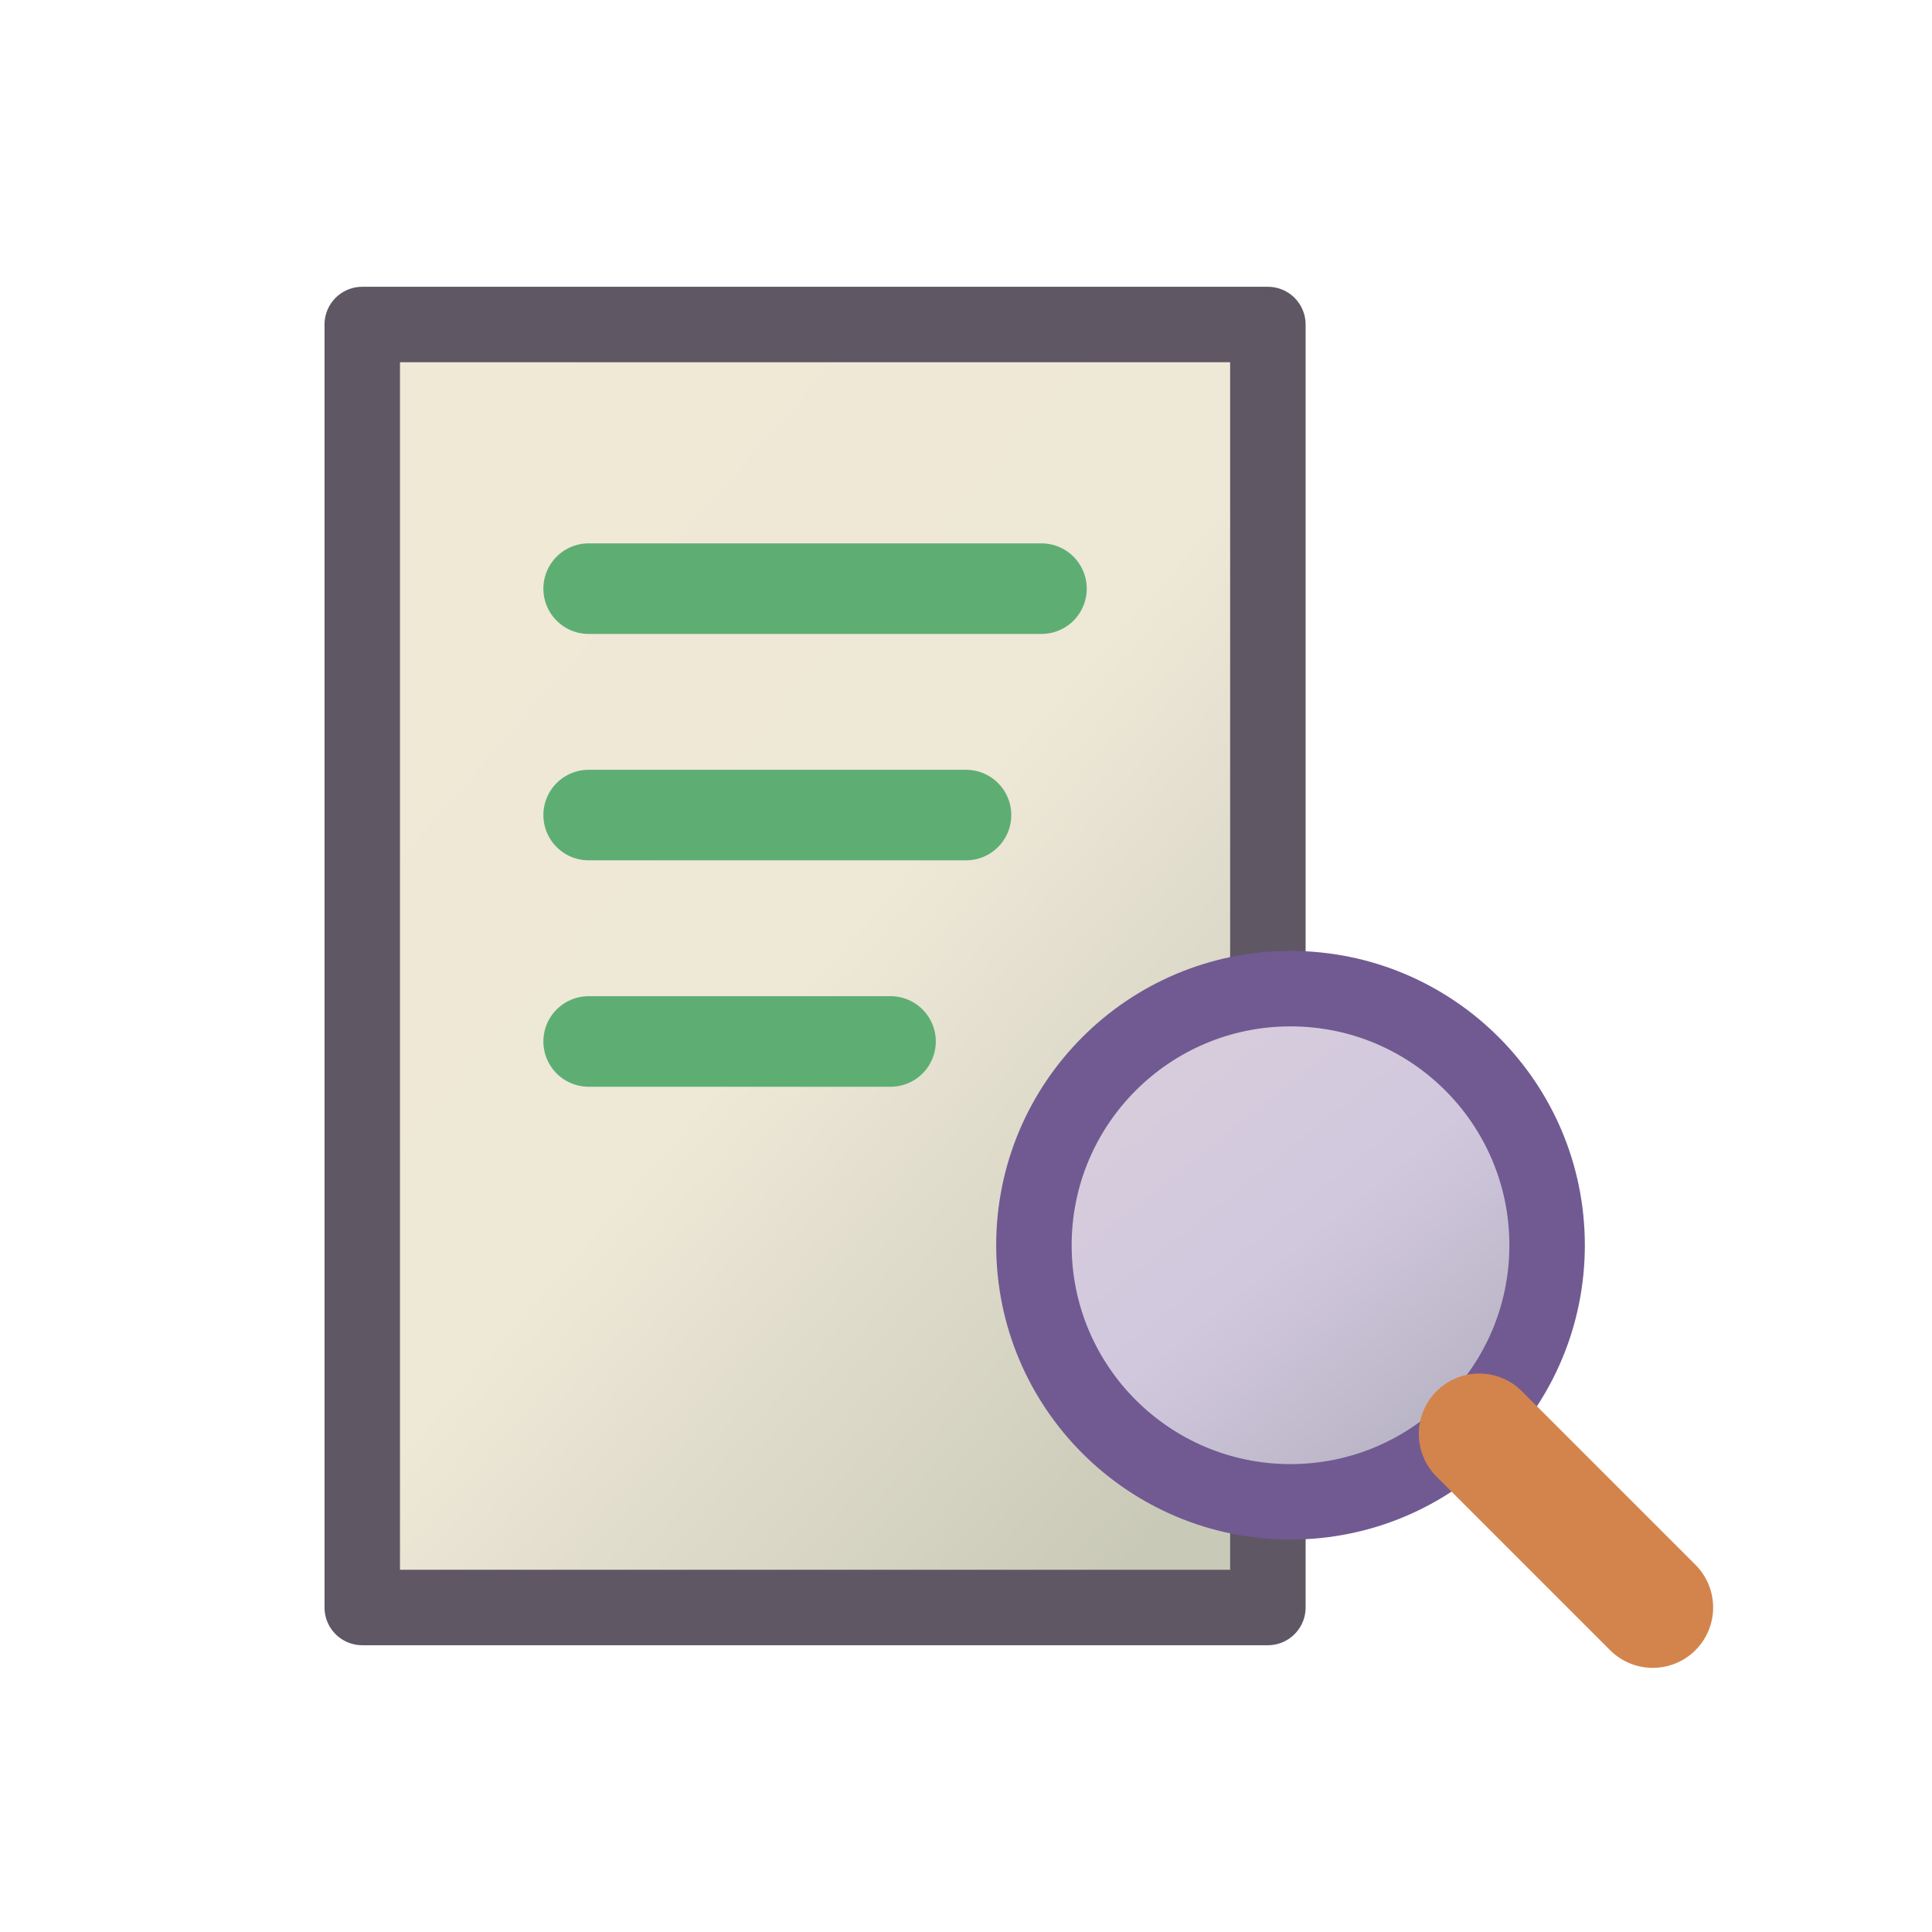
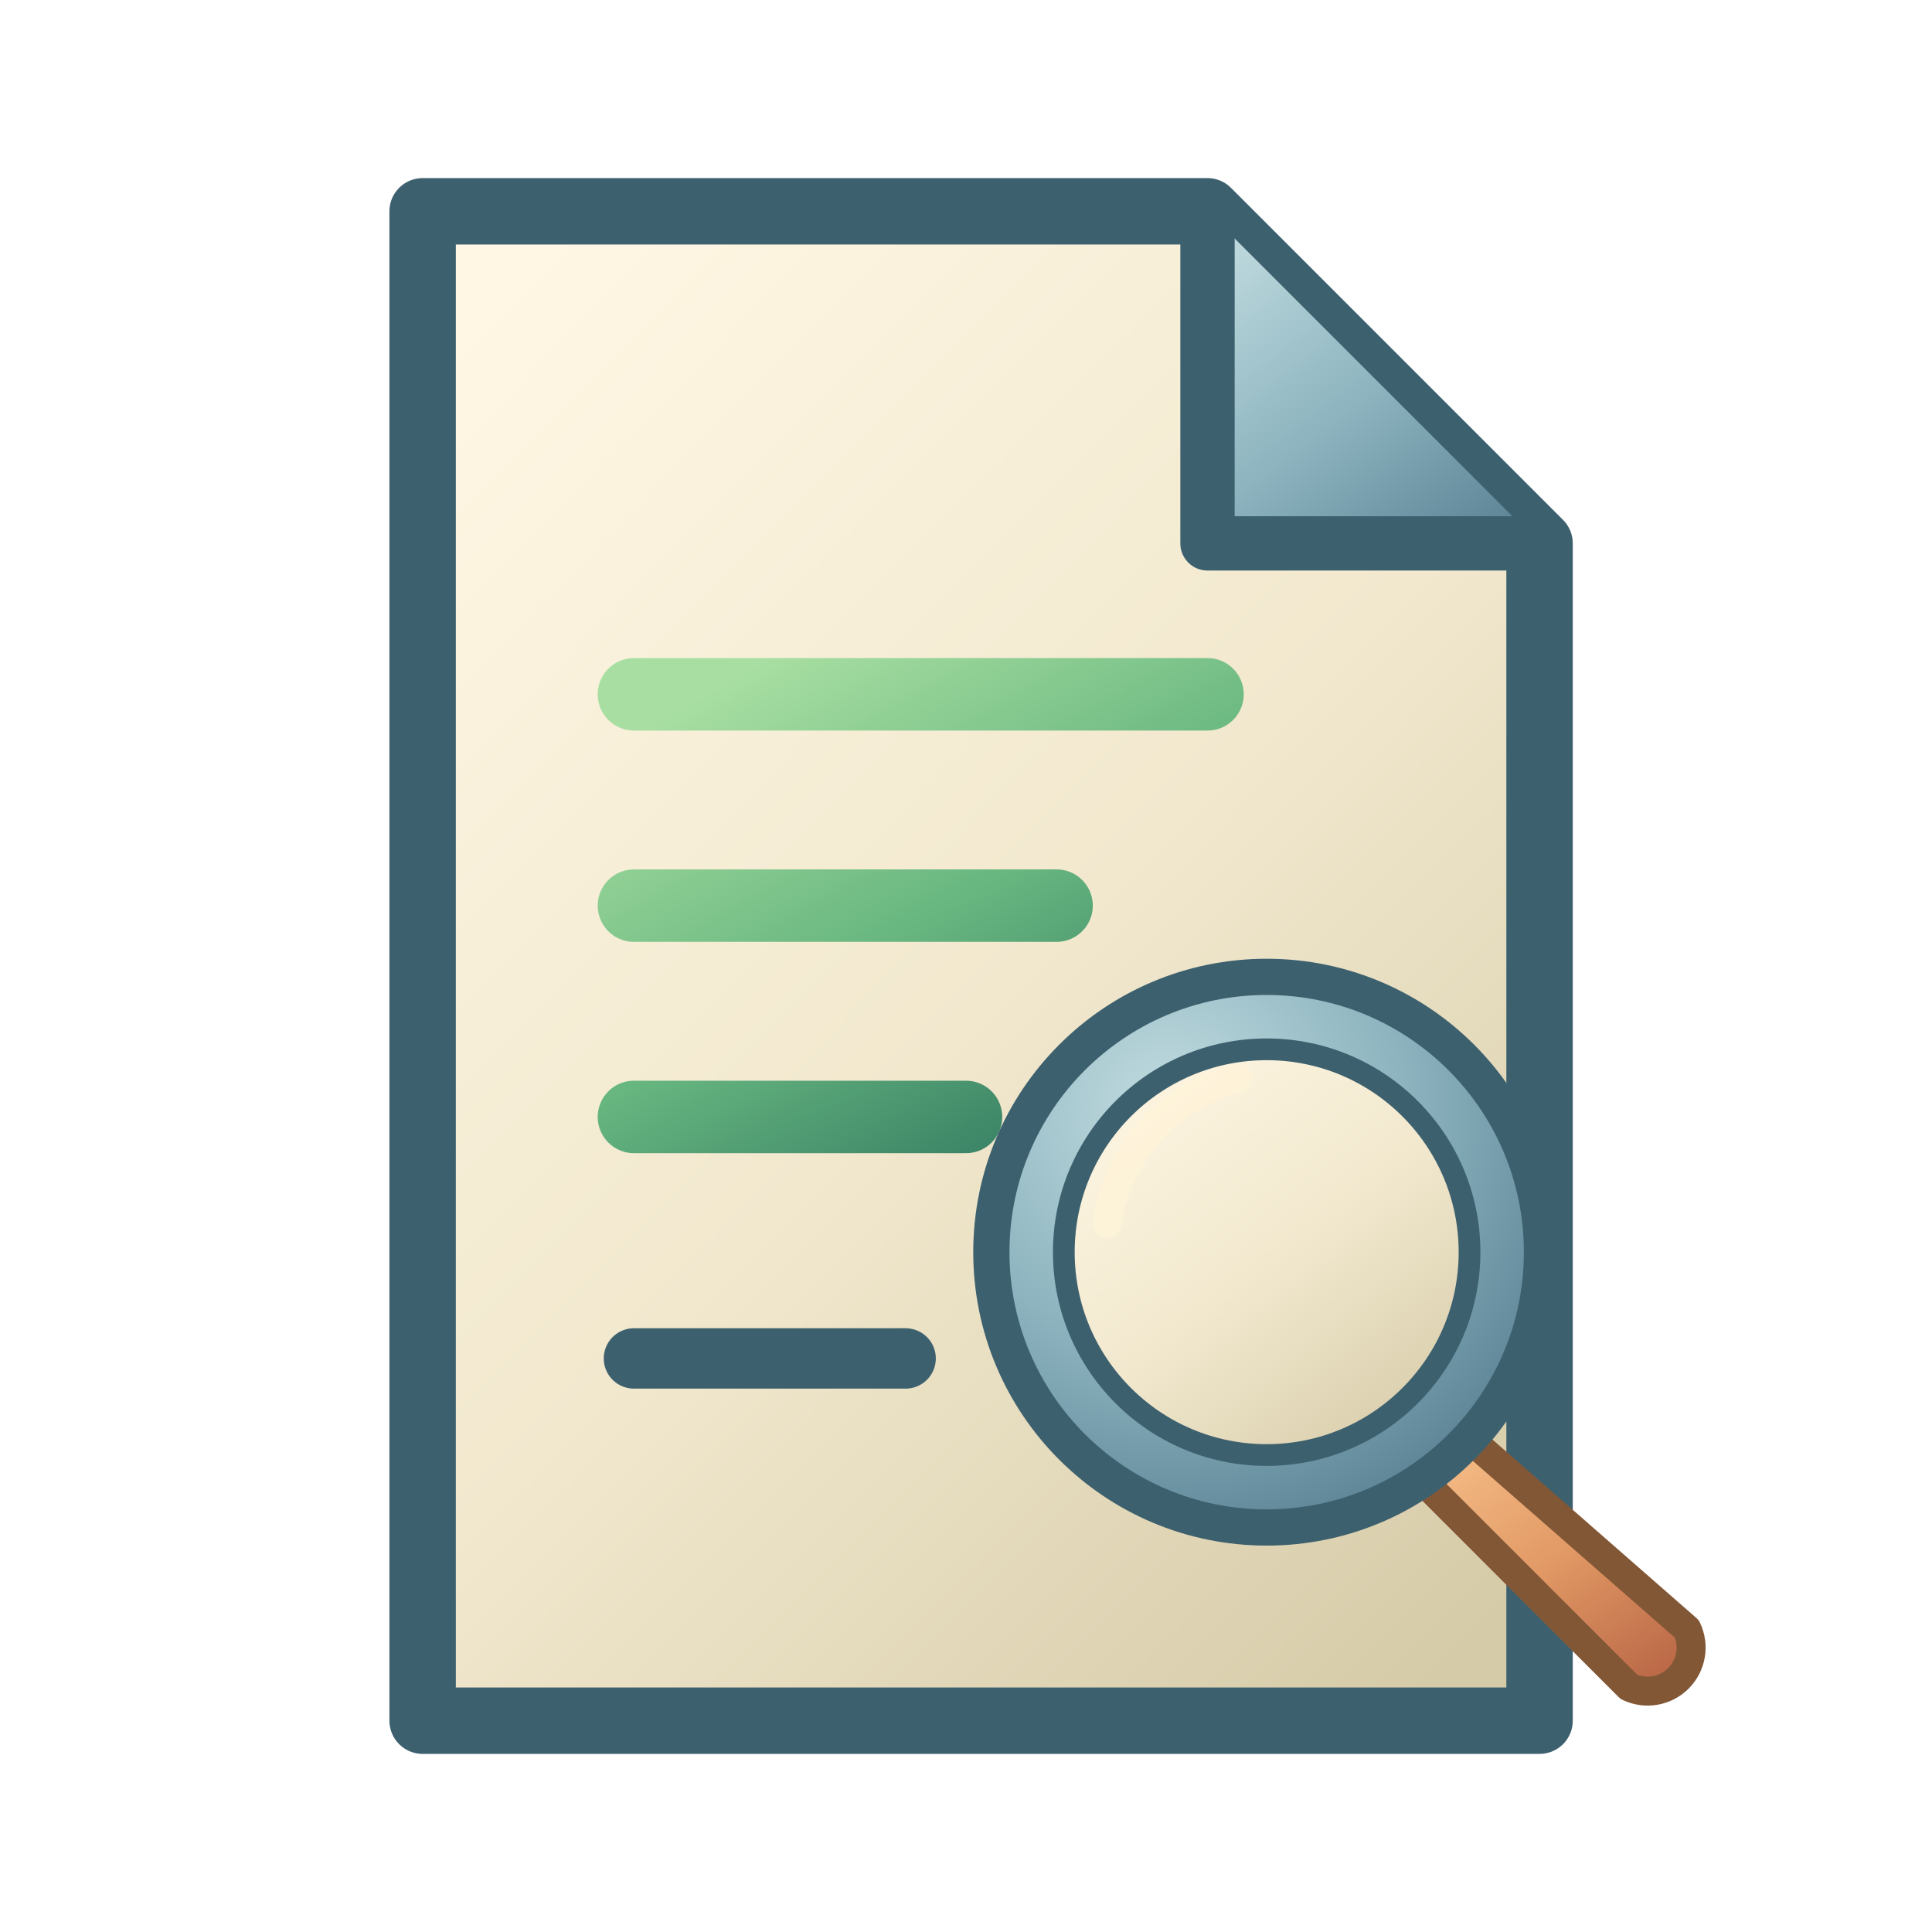
- <svg xmlns="http://www.w3.org/2000/svg" viewBox="0 0 64 64" role="img" aria-labelledby="ui-research-title" data-ui-icon="research" focusable="false">
+ <svg xmlns="http://www.w3.org/2000/svg" width="64" height="64" viewBox="0 0 64 64" role="img" aria-labelledby="ui-research-title" aria-describedby="ui-research-description" data-ui-icon="research" focusable="false">
  <defs>
-     <linearGradient id="ui-research-material-0" x1="0" y1="0" x2="0.8" y2="1">
-       <stop stop-color="#f0e9d6" />
-       <stop offset="0.55" stop-color="#eee8d7" />
-       <stop offset="1" stop-color="#c9c9b8" />
+     <linearGradient id="ui-research-leaf" x1="12%" y1="0%" x2="88%" y2="100%">
+       <stop offset="0" stop-color="#a8dea1" />
+       <stop offset="0.52" stop-color="#68b780" />
+       <stop offset="1" stop-color="#347b62" />
    </linearGradient>
-     <linearGradient id="ui-research-material-1" x1="0" y1="0" x2="0.8" y2="1">
-       <stop stop-color="#d9cfdb" />
-       <stop offset="0.55" stop-color="#d2c8de" />
-       <stop offset="1" stop-color="#b2afbe" />
+     <linearGradient id="ui-research-paper" x1="12%" y1="0%" x2="88%" y2="100%">
+       <stop offset="0" stop-color="#fff7e4" />
+       <stop offset="0.52" stop-color="#f1e8ce" />
+       <stop offset="1" stop-color="#d6cba8" />
    </linearGradient>
+     <linearGradient id="ui-research-metal" x1="12%" y1="0%" x2="88%" y2="100%">
+       <stop offset="0" stop-color="#c1dce0" />
+       <stop offset="0.52" stop-color="#8db4bf" />
+       <stop offset="1" stop-color="#5c8395" />
+     </linearGradient>
+     <linearGradient id="ui-research-clay" x1="12%" y1="0%" x2="88%" y2="100%">
+       <stop offset="0" stop-color="#f8c18b" />
+       <stop offset="0.52" stop-color="#e19864" />
+       <stop offset="1" stop-color="#b86545" />
+     </linearGradient>
+     <radialGradient id="ui-research-metal-round" cx="32%" cy="24%" r="82%">
+       <stop offset="0" stop-color="#c1dce0" />
+       <stop offset="0.52" stop-color="#8db4bf" />
+       <stop offset="1" stop-color="#5c8395" />
+     </radialGradient>
  </defs>
-   <g transform="translate(2 2) scale(2.5)">
-     <path d="M4 3.5h12v17H4Z" fill="url(#ui-research-material-0)" stroke="#5f5764" stroke-linejoin="round" stroke-width="1" />
-     <path d="M7 7h6m-6 3h5m-5 3h4" stroke="#5eae74" stroke-linecap="round" stroke-width="1.2" />
-     <circle cx="16.3" cy="15.7" r="3.4" fill="url(#ui-research-material-1)" stroke="#715a92" stroke-width="1" />
-     <path d="m18.8 18.2 2.3 2.3" stroke="#d3844c" stroke-linecap="round" stroke-width="1.6" />
+   <g stroke-linecap="round" stroke-linejoin="round">
+     <path d="M14 7h26l11 11v39H14Z" fill="url(#ui-research-paper)" stroke="#3d606e" stroke-width="2.2" />
+     <path d="M40 7v11h11" fill="url(#ui-research-metal)" stroke="#3d606e" stroke-width="1.8" />
+     <path d="M21 23h19M21 30h14M21 37h11" fill="none" stroke="url(#ui-research-leaf)" stroke-width="2.4" />
+     <path d="M21 45h9" fill="none" stroke="#3d606e" stroke-width="2" />
+     <g transform="translate(29 29) scale(0.48)">
+       <path d="M40 38 56 52a3 3 0 0 1-4 4L37 41Z" fill="url(#ui-research-clay)" stroke="#825736" stroke-width="2" />
+       <circle cx="27" cy="26" r="19" fill="url(#ui-research-metal-round)" stroke="#3d606e" stroke-width="2.5" />
+       <circle cx="27" cy="26" r="14" fill="url(#ui-research-paper)" stroke="#3d606e" stroke-width="1.5" />
+       <path d="M16 24a12 12 0 0 1 9-10" fill="none" stroke="#fff4d8" stroke-width="2" opacity="0.72" />
+     </g>
  </g>
</svg>
